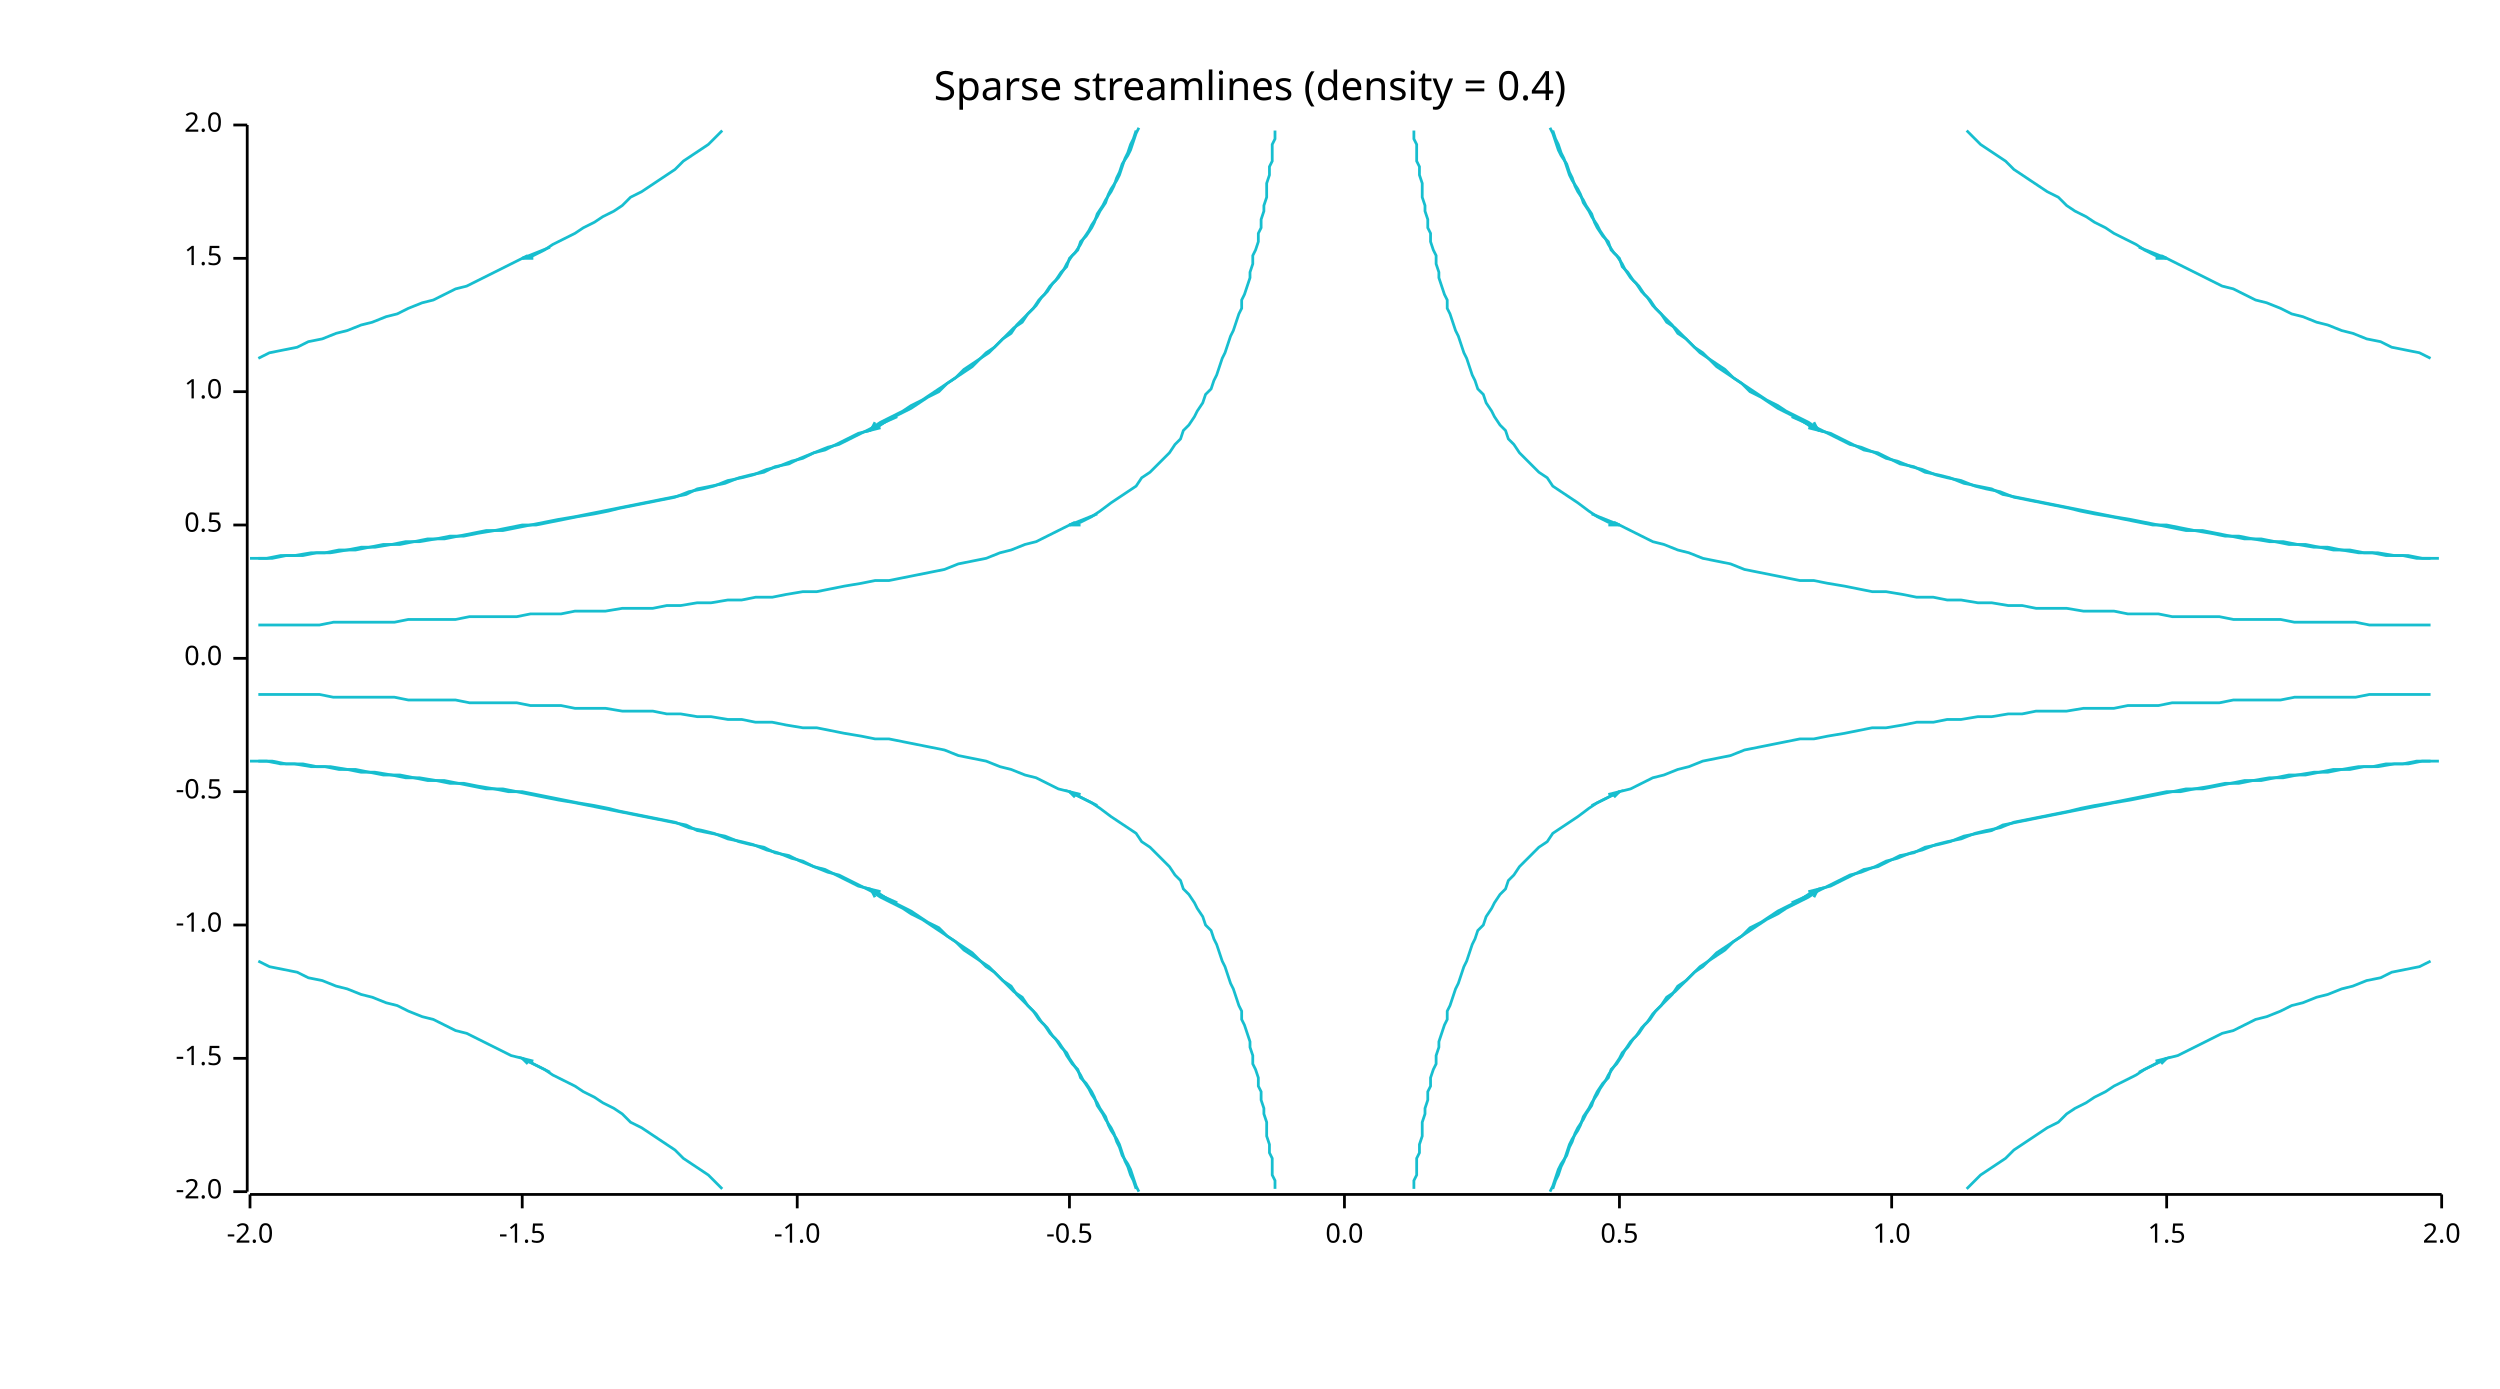
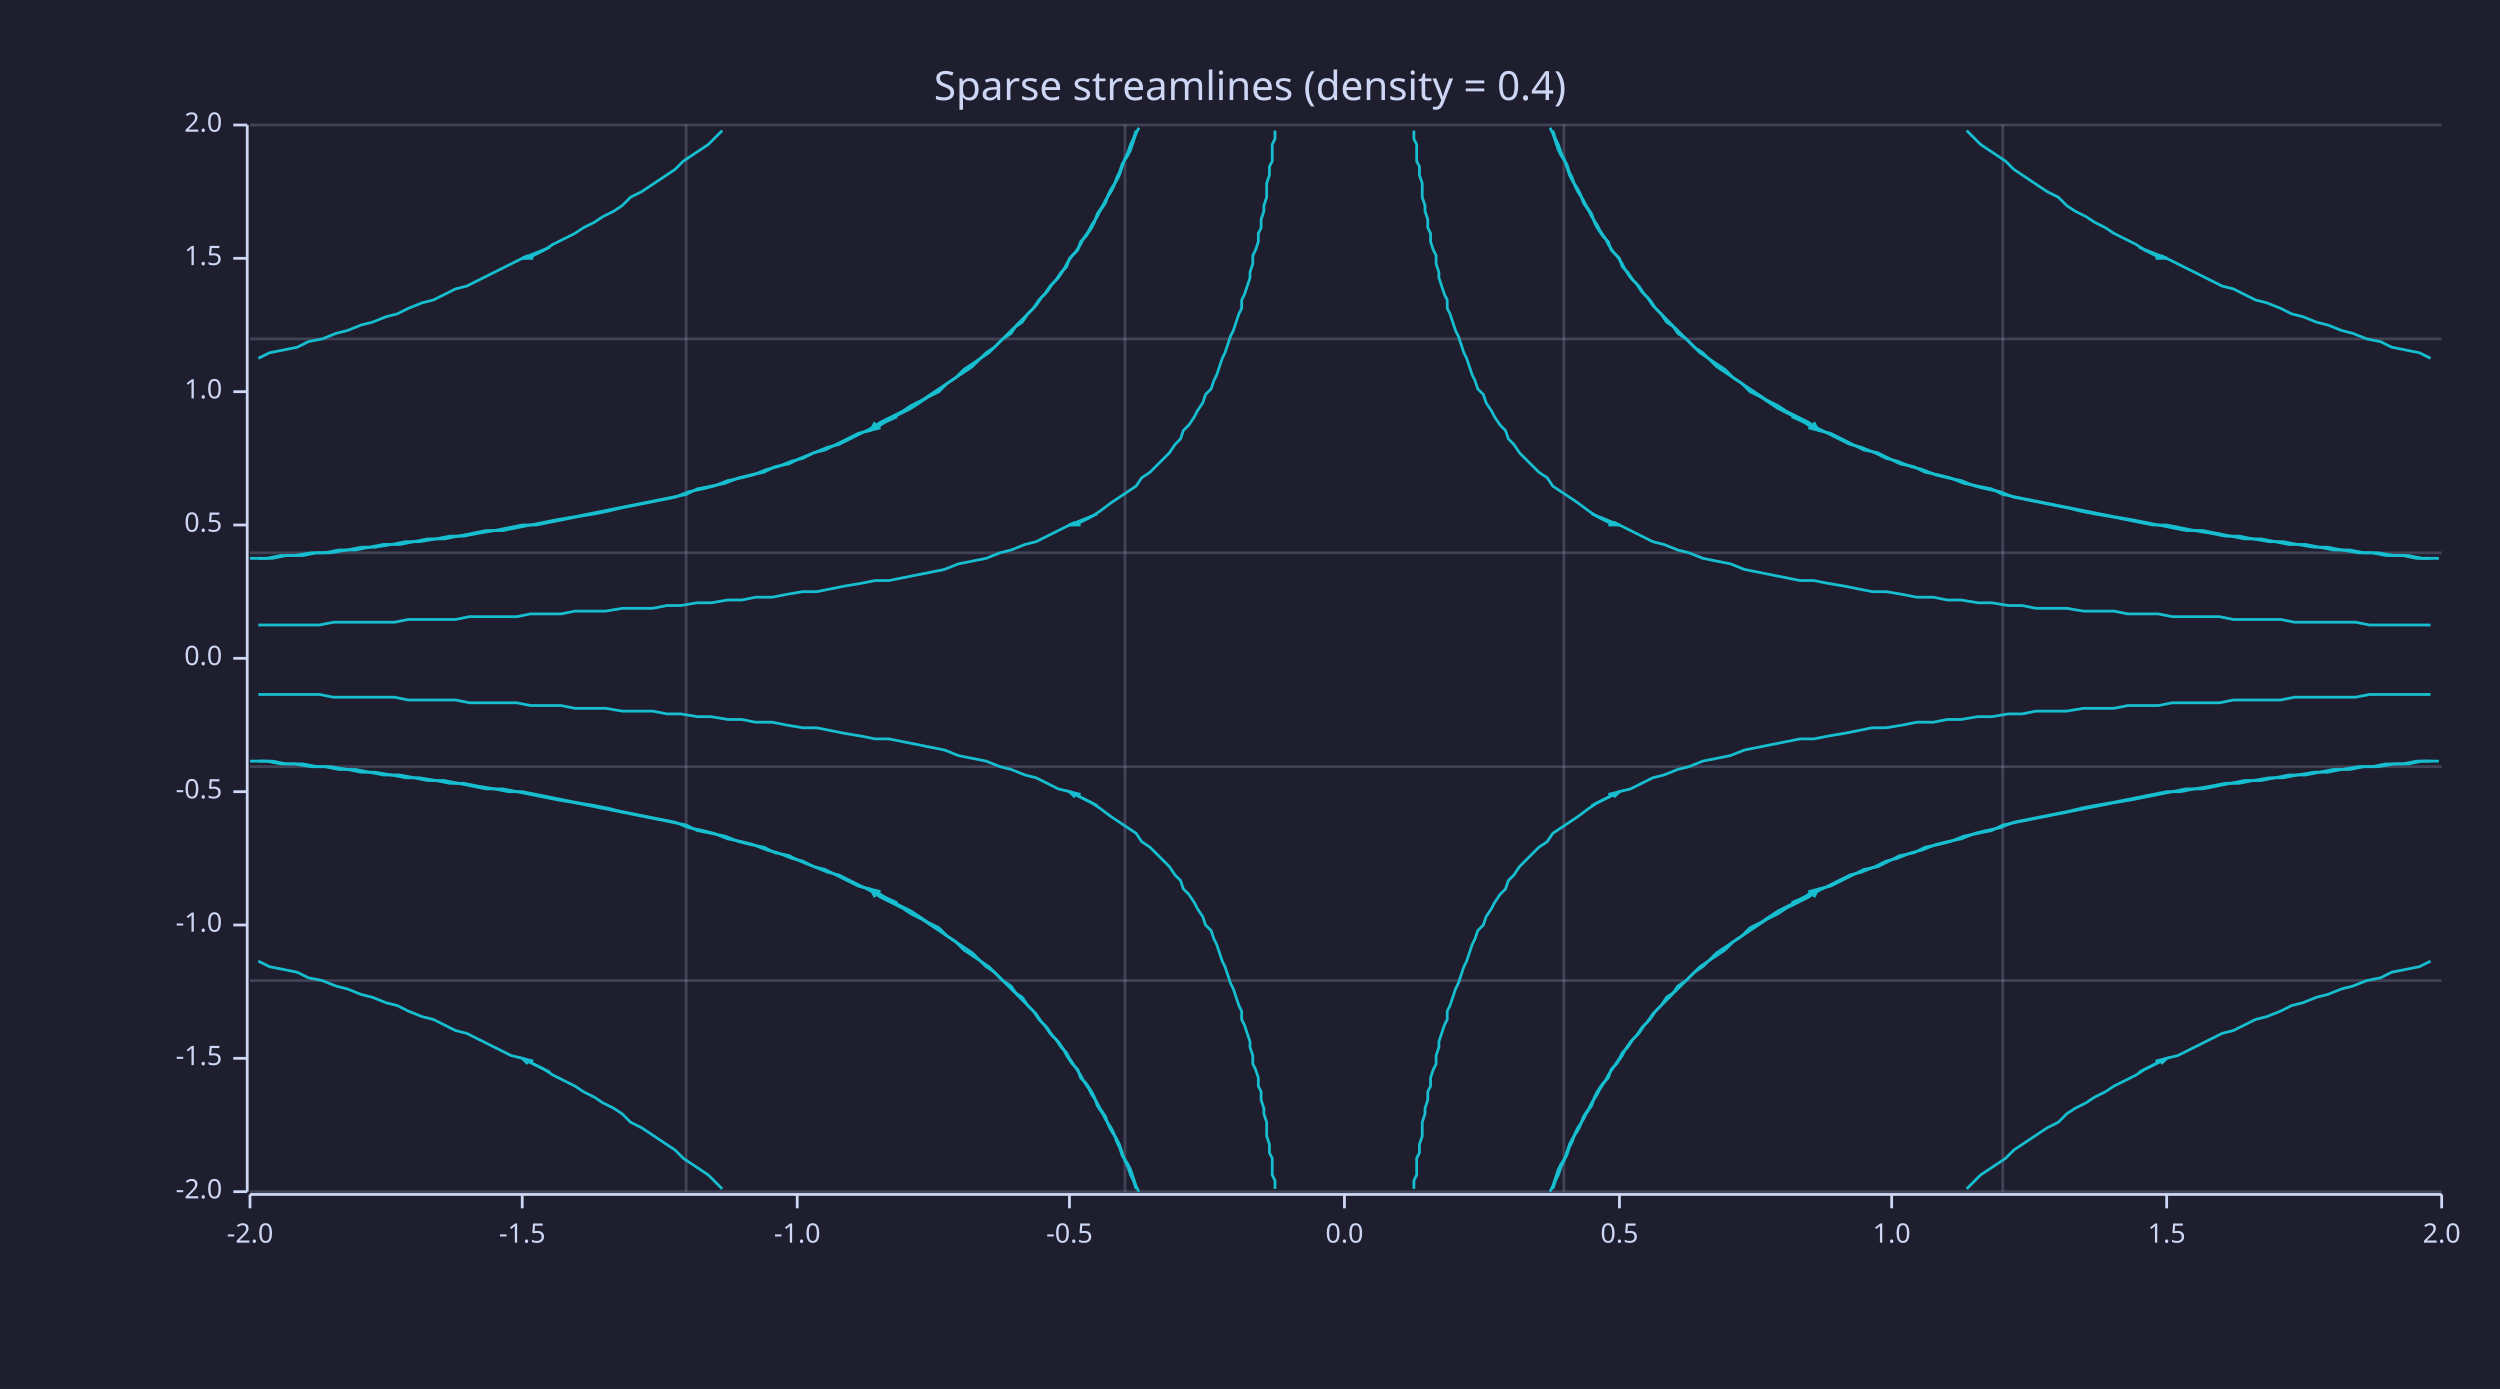
<svg xmlns="http://www.w3.org/2000/svg" width="900" height="500" viewBox="0 0 900 500">
-   <rect x="0" y="0" width="900" height="500" opacity="1" fill="#FFFFFF" stroke="none" />
-   <rect x="0" y="0" width="900" height="500" opacity="1" fill="#FFFFFF" stroke="none" />
-   <text x="450" y="25" dy="0.76em" text-anchor="middle" font-family="sans-serif" font-size="14.516" opacity="1" fill="#000000">
+   <rect x="0" y="0" width="900" height="500" opacity="1" fill="#1E1E2E" stroke="none" />
+   <rect x="0" y="0" width="900" height="500" opacity="1" fill="#1E1E2E" stroke="none" />
+   <text x="450" y="25" dy="0.76em" text-anchor="middle" font-family="sans-serif" font-size="14.516" opacity="1" fill="#CDD6F4">
Sparse streamlines (density = 0.4)
</text>
-   <polyline fill="none" opacity="1" stroke="#000000" stroke-width="1" points="89,45 89,429 " />
-   <text x="80" y="429" dy="0.5ex" text-anchor="end" font-family="sans-serif" font-size="9.677" opacity="1" fill="#000000">
+   <text x="20" y="237" dy="0.76em" text-anchor="middle" font-family="sans-serif" font-size="11.29" opacity="1" fill="#CDD6F4" transform="rotate(270, 20, 237)">
+ 
+ </text>
+   <text x="485" y="480" dy="-0.5ex" text-anchor="middle" font-family="sans-serif" font-size="11.29" opacity="1" fill="#CDD6F4">
+ 
+ </text>
+   <polyline fill="none" opacity="1" stroke="#CDD6F4" stroke-width="1" points="89,45 89,429 " />
+   <text x="80" y="429" dy="0.5ex" text-anchor="end" font-family="sans-serif" font-size="9.677" opacity="1" fill="#CDD6F4">
-2.0
</text>
-   <polyline fill="none" opacity="1" stroke="#000000" stroke-width="1" points="84,429 89,429 " />
-   <text x="80" y="381" dy="0.5ex" text-anchor="end" font-family="sans-serif" font-size="9.677" opacity="1" fill="#000000">
+   <polyline fill="none" opacity="1" stroke="#CDD6F4" stroke-width="1" points="84,429 89,429 " />
+   <text x="80" y="381" dy="0.5ex" text-anchor="end" font-family="sans-serif" font-size="9.677" opacity="1" fill="#CDD6F4">
-1.5
</text>
-   <polyline fill="none" opacity="1" stroke="#000000" stroke-width="1" points="84,381 89,381 " />
-   <text x="80" y="333" dy="0.5ex" text-anchor="end" font-family="sans-serif" font-size="9.677" opacity="1" fill="#000000">
+   <polyline fill="none" opacity="1" stroke="#CDD6F4" stroke-width="1" points="84,381 89,381 " />
+   <text x="80" y="333" dy="0.5ex" text-anchor="end" font-family="sans-serif" font-size="9.677" opacity="1" fill="#CDD6F4">
-1.0
</text>
-   <polyline fill="none" opacity="1" stroke="#000000" stroke-width="1" points="84,333 89,333 " />
-   <text x="80" y="285" dy="0.5ex" text-anchor="end" font-family="sans-serif" font-size="9.677" opacity="1" fill="#000000">
+   <polyline fill="none" opacity="1" stroke="#CDD6F4" stroke-width="1" points="84,333 89,333 " />
+   <text x="80" y="285" dy="0.5ex" text-anchor="end" font-family="sans-serif" font-size="9.677" opacity="1" fill="#CDD6F4">
-0.5
</text>
-   <polyline fill="none" opacity="1" stroke="#000000" stroke-width="1" points="84,285 89,285 " />
-   <text x="80" y="237" dy="0.5ex" text-anchor="end" font-family="sans-serif" font-size="9.677" opacity="1" fill="#000000">
+   <polyline fill="none" opacity="1" stroke="#CDD6F4" stroke-width="1" points="84,285 89,285 " />
+   <text x="80" y="237" dy="0.5ex" text-anchor="end" font-family="sans-serif" font-size="9.677" opacity="1" fill="#CDD6F4">
0.0
</text>
-   <polyline fill="none" opacity="1" stroke="#000000" stroke-width="1" points="84,237 89,237 " />
-   <text x="80" y="189" dy="0.5ex" text-anchor="end" font-family="sans-serif" font-size="9.677" opacity="1" fill="#000000">
+   <polyline fill="none" opacity="1" stroke="#CDD6F4" stroke-width="1" points="84,237 89,237 " />
+   <text x="80" y="189" dy="0.5ex" text-anchor="end" font-family="sans-serif" font-size="9.677" opacity="1" fill="#CDD6F4">
0.5
</text>
-   <polyline fill="none" opacity="1" stroke="#000000" stroke-width="1" points="84,189 89,189 " />
-   <text x="80" y="141" dy="0.5ex" text-anchor="end" font-family="sans-serif" font-size="9.677" opacity="1" fill="#000000">
+   <polyline fill="none" opacity="1" stroke="#CDD6F4" stroke-width="1" points="84,189 89,189 " />
+   <text x="80" y="141" dy="0.5ex" text-anchor="end" font-family="sans-serif" font-size="9.677" opacity="1" fill="#CDD6F4">
1.0
</text>
-   <polyline fill="none" opacity="1" stroke="#000000" stroke-width="1" points="84,141 89,141 " />
-   <text x="80" y="93" dy="0.5ex" text-anchor="end" font-family="sans-serif" font-size="9.677" opacity="1" fill="#000000">
+   <polyline fill="none" opacity="1" stroke="#CDD6F4" stroke-width="1" points="84,141 89,141 " />
+   <text x="80" y="93" dy="0.5ex" text-anchor="end" font-family="sans-serif" font-size="9.677" opacity="1" fill="#CDD6F4">
1.5
</text>
-   <polyline fill="none" opacity="1" stroke="#000000" stroke-width="1" points="84,93 89,93 " />
-   <text x="80" y="45" dy="0.5ex" text-anchor="end" font-family="sans-serif" font-size="9.677" opacity="1" fill="#000000">
+   <polyline fill="none" opacity="1" stroke="#CDD6F4" stroke-width="1" points="84,93 89,93 " />
+   <text x="80" y="45" dy="0.5ex" text-anchor="end" font-family="sans-serif" font-size="9.677" opacity="1" fill="#CDD6F4">
2.0
</text>
-   <polyline fill="none" opacity="1" stroke="#000000" stroke-width="1" points="84,45 89,45 " />
-   <polyline fill="none" opacity="1" stroke="#000000" stroke-width="1" points="90,430 879,430 " />
-   <text x="90" y="440" dy="0.76em" text-anchor="middle" font-family="sans-serif" font-size="9.677" opacity="1" fill="#000000">
+   <polyline fill="none" opacity="1" stroke="#CDD6F4" stroke-width="1" points="84,45 89,45 " />
+   <polyline fill="none" opacity="1" stroke="#CDD6F4" stroke-width="1" points="90,430 879,430 " />
+   <text x="90" y="440" dy="0.76em" text-anchor="middle" font-family="sans-serif" font-size="9.677" opacity="1" fill="#CDD6F4">
-2.0
</text>
-   <polyline fill="none" opacity="1" stroke="#000000" stroke-width="1" points="90,430 90,435 " />
-   <text x="188" y="440" dy="0.76em" text-anchor="middle" font-family="sans-serif" font-size="9.677" opacity="1" fill="#000000">
+   <polyline fill="none" opacity="1" stroke="#CDD6F4" stroke-width="1" points="90,430 90,435 " />
+   <text x="188" y="440" dy="0.76em" text-anchor="middle" font-family="sans-serif" font-size="9.677" opacity="1" fill="#CDD6F4">
-1.5
</text>
-   <polyline fill="none" opacity="1" stroke="#000000" stroke-width="1" points="188,430 188,435 " />
-   <text x="287" y="440" dy="0.76em" text-anchor="middle" font-family="sans-serif" font-size="9.677" opacity="1" fill="#000000">
+   <polyline fill="none" opacity="1" stroke="#CDD6F4" stroke-width="1" points="188,430 188,435 " />
+   <text x="287" y="440" dy="0.76em" text-anchor="middle" font-family="sans-serif" font-size="9.677" opacity="1" fill="#CDD6F4">
-1.0
</text>
-   <polyline fill="none" opacity="1" stroke="#000000" stroke-width="1" points="287,430 287,435 " />
-   <text x="385" y="440" dy="0.76em" text-anchor="middle" font-family="sans-serif" font-size="9.677" opacity="1" fill="#000000">
+   <polyline fill="none" opacity="1" stroke="#CDD6F4" stroke-width="1" points="287,430 287,435 " />
+   <text x="385" y="440" dy="0.76em" text-anchor="middle" font-family="sans-serif" font-size="9.677" opacity="1" fill="#CDD6F4">
-0.5
</text>
-   <polyline fill="none" opacity="1" stroke="#000000" stroke-width="1" points="385,430 385,435 " />
-   <text x="484" y="440" dy="0.76em" text-anchor="middle" font-family="sans-serif" font-size="9.677" opacity="1" fill="#000000">
+   <polyline fill="none" opacity="1" stroke="#CDD6F4" stroke-width="1" points="385,430 385,435 " />
+   <text x="484" y="440" dy="0.76em" text-anchor="middle" font-family="sans-serif" font-size="9.677" opacity="1" fill="#CDD6F4">
0.0
</text>
-   <polyline fill="none" opacity="1" stroke="#000000" stroke-width="1" points="484,430 484,435 " />
-   <text x="583" y="440" dy="0.76em" text-anchor="middle" font-family="sans-serif" font-size="9.677" opacity="1" fill="#000000">
+   <polyline fill="none" opacity="1" stroke="#CDD6F4" stroke-width="1" points="484,430 484,435 " />
+   <text x="583" y="440" dy="0.76em" text-anchor="middle" font-family="sans-serif" font-size="9.677" opacity="1" fill="#CDD6F4">
0.5
</text>
-   <polyline fill="none" opacity="1" stroke="#000000" stroke-width="1" points="583,430 583,435 " />
-   <text x="681" y="440" dy="0.76em" text-anchor="middle" font-family="sans-serif" font-size="9.677" opacity="1" fill="#000000">
+   <polyline fill="none" opacity="1" stroke="#CDD6F4" stroke-width="1" points="583,430 583,435 " />
+   <text x="681" y="440" dy="0.76em" text-anchor="middle" font-family="sans-serif" font-size="9.677" opacity="1" fill="#CDD6F4">
1.0
</text>
-   <polyline fill="none" opacity="1" stroke="#000000" stroke-width="1" points="681,430 681,435 " />
-   <text x="780" y="440" dy="0.76em" text-anchor="middle" font-family="sans-serif" font-size="9.677" opacity="1" fill="#000000">
+   <polyline fill="none" opacity="1" stroke="#CDD6F4" stroke-width="1" points="681,430 681,435 " />
+   <text x="780" y="440" dy="0.76em" text-anchor="middle" font-family="sans-serif" font-size="9.677" opacity="1" fill="#CDD6F4">
1.5
</text>
-   <polyline fill="none" opacity="1" stroke="#000000" stroke-width="1" points="780,430 780,435 " />
-   <text x="879" y="440" dy="0.76em" text-anchor="middle" font-family="sans-serif" font-size="9.677" opacity="1" fill="#000000">
+   <polyline fill="none" opacity="1" stroke="#CDD6F4" stroke-width="1" points="780,430 780,435 " />
+   <text x="879" y="440" dy="0.76em" text-anchor="middle" font-family="sans-serif" font-size="9.677" opacity="1" fill="#CDD6F4">
2.0
</text>
-   <polyline fill="none" opacity="1" stroke="#000000" stroke-width="1" points="879,430 879,435 " />
+   <polyline fill="none" opacity="1" stroke="#CDD6F4" stroke-width="1" points="879,430 879,435 " />
+   <polyline fill="none" opacity="0.3" stroke="#9696B4" stroke-width="1" points="90,429 879,429 " />
+   <polyline fill="none" opacity="0.3" stroke="#9696B4" stroke-width="1" points="90,353 879,353 " />
+   <polyline fill="none" opacity="0.3" stroke="#9696B4" stroke-width="1" points="90,276 879,276 " />
+   <polyline fill="none" opacity="0.3" stroke="#9696B4" stroke-width="1" points="90,199 879,199 " />
+   <polyline fill="none" opacity="0.3" stroke="#9696B4" stroke-width="1" points="90,122 879,122 " />
+   <polyline fill="none" opacity="0.3" stroke="#9696B4" stroke-width="1" points="90,45 879,45 " />
+   <polyline fill="none" opacity="0.3" stroke="#9696B4" stroke-width="1" points="247,429 247,45 " />
+   <polyline fill="none" opacity="0.3" stroke="#9696B4" stroke-width="1" points="405,429 405,45 " />
+   <polyline fill="none" opacity="0.3" stroke="#9696B4" stroke-width="1" points="563,429 563,45 " />
+   <polyline fill="none" opacity="0.3" stroke="#9696B4" stroke-width="1" points="721,429 721,45 " />
  <polyline fill="none" opacity="1" stroke="#17BECF" stroke-width="1" points="260,428 258,426 255,423 252,421 249,419 246,417 243,414 240,412 237,410 234,408 231,406 227,404 224,401 221,399 217,397 214,395 210,393 207,391 203,389 199,387 196,385 192,383 188,381 184,380 180,378 176,376 172,374 168,372 164,371 160,369 156,367 152,366 147,364 143,362 139,361 134,359 130,358 125,356 121,355 116,353 111,352 107,350 102,349 97,348 93,346 " />
  <polyline fill="none" opacity="1" stroke="#17BECF" stroke-width="1" points="198,386 188,381 " />
  <polyline fill="none" opacity="1" stroke="#17BECF" stroke-width="1" points="192,382 188,381 190,383 " />
  <polyline fill="none" opacity="1" stroke="#17BECF" stroke-width="1" points="409,428 408,425 407,423 406,420 405,418 404,415 403,412 402,410 400,407 399,405 398,402 396,399 395,397 393,394 392,392 390,389 389,387 387,384 385,381 384,379 382,377 380,374 378,372 376,369 374,367 372,364 370,362 368,359 365,357 363,355 360,352 358,350 355,348 352,345 350,343 347,341 344,339 341,337 338,334 334,332 331,330 328,328 324,326 320,324 317,322 313,320 309,319 305,317 301,315 297,313 293,312 288,310 284,308 279,307 275,305 270,304 266,303 261,301 256,300 251,299 247,297 242,296 237,295 232,294 227,293 222,292 217,291 212,290 207,289 201,288 196,287 191,286 186,285 181,284 175,284 170,283 165,282 160,281 154,281 149,280 144,279 138,279 133,278 128,277 122,277 117,276 112,276 106,275 101,275 96,274 90,274 " />
  <polyline fill="none" opacity="1" stroke="#17BECF" stroke-width="1" points="322,325 313,320 " />
  <polyline fill="none" opacity="1" stroke="#17BECF" stroke-width="1" points="317,321 313,320 315,322 " />
  <polyline fill="none" opacity="1" stroke="#17BECF" stroke-width="1" points="559,428 560,425 561,423 562,420 563,418 564,415 565,412 566,410 568,407 569,405 570,402 572,399 573,397 575,394 576,392 578,389 579,387 581,384 583,381 584,379 586,377 588,374 590,372 592,369 594,367 596,364 598,362 600,359 603,357 605,355 608,352 610,350 613,348 616,345 618,343 621,341 624,339 627,337 630,334 634,332 637,330 640,328 644,326 648,324 651,322 655,320 659,319 663,317 667,315 671,313 676,312 680,310 684,308 689,307 693,305 698,304 702,303 707,301 712,300 717,299 721,297 726,296 731,295 736,294 741,293 746,292 751,291 756,290 761,289 767,288 772,287 777,286 782,285 787,284 793,284 798,283 803,282 808,281 814,281 819,280 824,279 830,279 835,278 840,277 846,277 851,276 856,276 862,275 867,275 872,274 878,274 " />
  <polyline fill="none" opacity="1" stroke="#17BECF" stroke-width="1" points="646,325 655,320 " />
  <polyline fill="none" opacity="1" stroke="#17BECF" stroke-width="1" points="653,322 655,320 651,321 " />
  <polyline fill="none" opacity="1" stroke="#17BECF" stroke-width="1" points="708,428 710,426 713,423 716,421 719,419 722,417 725,414 728,412 731,410 734,408 737,406 741,404 744,401 747,399 751,397 754,395 758,393 761,391 765,389 769,387 772,385 776,383 780,381 784,380 788,378 792,376 796,374 800,372 804,371 808,369 812,367 816,366 821,364 825,362 829,361 834,359 838,358 843,356 847,355 852,353 857,352 861,350 866,349 871,348 875,346 " />
  <polyline fill="none" opacity="1" stroke="#17BECF" stroke-width="1" points="770,386 780,381 " />
  <polyline fill="none" opacity="1" stroke="#17BECF" stroke-width="1" points="778,383 780,381 776,382 " />
  <polyline fill="none" opacity="1" stroke="#17BECF" stroke-width="1" points="410,429 409,427 408,424 407,421 406,419 404,416 403,413 402,411 401,408 400,406 398,403 397,401 395,398 394,395 393,393 391,390 389,388 388,385 386,383 384,380 383,378 381,375 379,373 377,370 375,368 373,365 371,363 368,360 366,358 364,355 361,353 359,351 356,348 353,346 350,344 347,342 344,339 341,337 338,335 335,333 332,331 328,329 325,327 321,325 317,323 314,321 310,319 306,317 302,315 298,314 293,312 289,310 285,309 280,307 276,306 271,304 267,303 262,302 257,300 253,299 248,298 243,296 238,295 233,294 228,293 223,292 219,291 214,290 208,289 203,288 198,287 193,286 188,285 183,285 178,284 172,283 167,282 162,282 157,281 151,280 146,280 141,279 135,278 130,278 125,277 119,276 114,276 109,275 103,275 98,274 93,274 " />
  <polyline fill="none" opacity="1" stroke="#17BECF" stroke-width="1" points="323,325 314,321 " />
  <polyline fill="none" opacity="1" stroke="#17BECF" stroke-width="1" points="317,322 314,321 315,323 " />
  <polyline fill="none" opacity="1" stroke="#17BECF" stroke-width="1" points="459,428 459,425 458,423 458,420 458,417 457,415 457,412 456,409 456,407 456,404 455,401 455,399 454,396 454,393 453,391 453,388 452,385 451,383 451,380 450,377 450,375 449,372 448,369 447,367 447,364 446,362 445,359 444,356 443,354 442,351 441,348 440,346 439,343 438,340 437,338 436,335 434,333 433,330 431,327 430,325 428,322 426,320 425,317 423,315 421,312 419,310 416,307 414,305 411,303 409,300 406,298 403,296 400,294 396,291 393,289 389,287 385,285 381,284 377,282 373,280 369,279 364,277 360,276 355,274 350,273 345,272 340,270 335,269 330,268 325,267 320,266 315,266 310,265 304,264 299,263 294,262 289,262 283,261 278,260 272,260 267,259 262,259 256,258 251,258 245,257 240,257 235,256 229,256 224,256 218,255 213,255 207,255 202,254 196,254 191,254 186,253 180,253 175,253 169,253 164,252 158,252 153,252 147,252 142,251 136,251 131,251 125,251 120,251 115,250 109,250 104,250 98,250 93,250 " />
  <polyline fill="none" opacity="1" stroke="#17BECF" stroke-width="1" points="395,290 385,285 " />
  <polyline fill="none" opacity="1" stroke="#17BECF" stroke-width="1" points="389,286 385,285 387,287 " />
  <polyline fill="none" opacity="1" stroke="#17BECF" stroke-width="1" points="509,428 509,425 510,423 510,420 510,417 511,415 511,412 512,409 512,407 512,404 513,401 513,399 514,396 514,393 515,391 515,388 516,385 517,383 517,380 518,377 518,375 519,372 520,369 521,367 521,364 522,362 523,359 524,356 525,354 526,351 527,348 528,346 529,343 530,340 531,338 532,335 534,333 535,330 537,327 538,325 540,322 542,320 543,317 545,315 547,312 549,310 552,307 554,305 557,303 559,300 562,298 565,296 568,294 572,291 575,289 579,287 583,285 587,284 591,282 595,280 599,279 604,277 608,276 613,274 618,273 623,272 628,270 633,269 638,268 643,267 648,266 653,266 658,265 664,264 669,263 674,262 679,262 685,261 690,260 696,260 701,259 706,259 712,258 717,258 723,257 728,257 733,256 739,256 744,256 750,255 755,255 761,255 766,254 772,254 777,254 782,253 788,253 793,253 799,253 804,252 810,252 815,252 821,252 826,251 832,251 837,251 843,251 848,251 853,250 859,250 864,250 870,250 875,250 " />
  <polyline fill="none" opacity="1" stroke="#17BECF" stroke-width="1" points="573,290 583,285 " />
  <polyline fill="none" opacity="1" stroke="#17BECF" stroke-width="1" points="581,287 583,285 579,286 " />
  <polyline fill="none" opacity="1" stroke="#17BECF" stroke-width="1" points="558,429 559,427 560,424 561,421 562,419 564,416 565,413 566,411 567,408 568,406 570,403 571,401 573,398 574,395 575,393 577,390 579,388 580,385 582,383 584,380 585,378 587,375 589,373 591,370 593,368 595,365 597,363 600,360 602,358 604,355 607,353 609,351 612,348 615,346 618,344 621,342 624,339 627,337 630,335 633,333 636,331 640,329 643,327 647,325 651,323 654,321 658,319 662,317 666,315 670,314 675,312 679,310 683,309 688,307 692,306 697,304 701,303 706,302 711,300 715,299 720,298 725,296 730,295 735,294 740,293 745,292 749,291 754,290 760,289 765,288 770,287 775,286 780,285 785,285 790,284 796,283 801,282 806,282 811,281 817,280 822,280 827,279 833,278 838,278 843,277 849,276 854,276 859,275 865,275 870,274 875,274 " />
  <polyline fill="none" opacity="1" stroke="#17BECF" stroke-width="1" points="645,325 654,321 " />
  <polyline fill="none" opacity="1" stroke="#17BECF" stroke-width="1" points="653,323 654,321 651,322 " />
  <polyline fill="none" opacity="1" stroke="#17BECF" stroke-width="1" points="410,46 409,48 408,51 407,54 406,56 404,59 403,62 402,64 401,67 400,69 398,72 397,74 395,77 394,80 393,82 391,85 389,87 388,90 386,92 384,95 383,97 381,100 379,102 377,105 375,107 373,110 371,112 368,115 366,117 364,120 361,122 359,124 356,127 353,129 350,131 347,133 344,136 341,138 338,140 335,142 332,144 328,146 325,148 321,150 317,152 314,154 310,156 306,158 302,160 298,161 293,163 289,165 285,166 280,168 276,169 271,171 267,172 262,173 257,175 253,176 248,177 243,179 238,180 233,181 228,182 223,183 219,184 214,185 208,186 203,187 198,188 193,189 188,189 183,190 178,191 172,192 167,193 162,193 157,194 151,195 146,195 141,196 135,197 130,197 125,198 119,199 114,199 109,200 103,200 98,201 93,201 " />
  <polyline fill="none" opacity="1" stroke="#17BECF" stroke-width="1" points="323,150 314,154 " />
  <polyline fill="none" opacity="1" stroke="#17BECF" stroke-width="1" points="315,152 314,154 317,153 " />
  <polyline fill="none" opacity="1" stroke="#17BECF" stroke-width="1" points="459,47 459,50 458,52 458,55 458,58 457,60 457,63 456,66 456,68 456,71 455,74 455,76 454,79 454,82 453,84 453,87 452,90 451,92 451,95 450,98 450,100 449,103 448,106 447,108 447,111 446,113 445,116 444,119 443,121 442,124 441,127 440,129 439,132 438,135 437,137 436,140 434,142 433,145 431,148 430,150 428,153 426,155 425,158 423,160 421,163 419,165 416,168 414,170 411,172 409,175 406,177 403,179 400,181 396,184 393,186 389,188 385,189 381,191 377,193 373,195 369,196 364,198 360,199 355,201 350,202 345,203 340,205 335,206 330,207 325,208 320,209 315,209 310,210 304,211 299,212 294,213 289,213 283,214 278,215 272,215 267,216 262,216 256,217 251,217 245,218 240,218 235,219 229,219 224,219 218,220 213,220 207,220 202,221 196,221 191,221 186,222 180,222 175,222 169,222 164,223 158,223 153,223 147,223 142,224 136,224 131,224 125,224 120,224 115,225 109,225 104,225 98,225 93,225 " />
  <polyline fill="none" opacity="1" stroke="#17BECF" stroke-width="1" points="395,185 385,189 " />
  <polyline fill="none" opacity="1" stroke="#17BECF" stroke-width="1" points="387,188 385,189 389,189 " />
  <polyline fill="none" opacity="1" stroke="#17BECF" stroke-width="1" points="509,47 509,50 510,52 510,55 510,58 511,60 511,63 512,66 512,68 512,71 513,74 513,76 514,79 514,82 515,84 515,87 516,90 517,92 517,95 518,98 518,100 519,103 520,106 521,108 521,111 522,113 523,116 524,119 525,121 526,124 527,127 528,129 529,132 530,135 531,137 532,140 534,142 535,145 537,148 538,150 540,153 542,155 543,158 545,160 547,163 549,165 552,168 554,170 557,172 559,175 562,177 565,179 568,181 572,184 575,186 579,188 583,189 587,191 591,193 595,195 599,196 604,198 608,199 613,201 618,202 623,203 628,205 633,206 638,207 643,208 648,209 653,209 658,210 664,211 669,212 674,213 679,213 685,214 690,215 696,215 701,216 706,216 712,217 717,217 723,218 728,218 733,219 739,219 744,219 750,220 755,220 761,220 766,221 772,221 777,221 782,222 788,222 793,222 799,222 804,223 810,223 815,223 821,223 826,224 832,224 837,224 843,224 848,224 853,225 859,225 864,225 870,225 875,225 " />
  <polyline fill="none" opacity="1" stroke="#17BECF" stroke-width="1" points="573,185 583,189 " />
  <polyline fill="none" opacity="1" stroke="#17BECF" stroke-width="1" points="579,189 583,189 581,188 " />
  <polyline fill="none" opacity="1" stroke="#17BECF" stroke-width="1" points="558,46 559,48 560,51 561,54 562,56 564,59 565,62 566,64 567,67 568,69 570,72 571,74 573,77 574,80 575,82 577,85 579,87 580,90 582,92 584,95 585,97 587,100 589,102 591,105 593,107 595,110 597,112 600,115 602,117 604,120 607,122 609,124 612,127 615,129 618,131 621,133 624,136 627,138 630,140 633,142 636,144 640,146 643,148 647,150 651,152 654,154 658,156 662,158 666,160 670,161 675,163 679,165 683,166 688,168 692,169 697,171 701,172 706,173 711,175 715,176 720,177 725,179 730,180 735,181 740,182 745,183 749,184 754,185 760,186 765,187 770,188 775,189 780,189 785,190 790,191 796,192 801,193 806,193 811,194 817,195 822,195 827,196 833,197 838,197 843,198 849,199 854,199 859,200 865,200 870,201 875,201 " />
  <polyline fill="none" opacity="1" stroke="#17BECF" stroke-width="1" points="645,150 654,154 " />
  <polyline fill="none" opacity="1" stroke="#17BECF" stroke-width="1" points="651,153 654,154 653,152 " />
  <polyline fill="none" opacity="1" stroke="#17BECF" stroke-width="1" points="260,47 258,49 255,52 252,54 249,56 246,58 243,61 240,63 237,65 234,67 231,69 227,71 224,74 221,76 217,78 214,80 210,82 207,84 203,86 199,88 196,90 192,92 188,93 184,95 180,97 176,99 172,101 168,103 164,104 160,106 156,108 152,109 147,111 143,113 139,114 134,116 130,117 125,119 121,120 116,122 111,123 107,125 102,126 97,127 93,129 " />
  <polyline fill="none" opacity="1" stroke="#17BECF" stroke-width="1" points="198,89 188,93 " />
  <polyline fill="none" opacity="1" stroke="#17BECF" stroke-width="1" points="190,92 188,93 192,93 " />
  <polyline fill="none" opacity="1" stroke="#17BECF" stroke-width="1" points="409,47 408,50 407,52 406,55 405,57 404,60 403,63 402,65 400,68 399,70 398,73 396,76 395,78 393,81 392,83 390,86 389,88 387,91 385,93 384,96 382,98 380,101 378,103 376,106 374,108 372,111 370,113 368,116 365,118 363,120 360,123 358,125 355,127 352,130 350,132 347,134 344,136 341,138 338,141 334,143 331,145 328,147 324,149 320,151 317,153 313,155 309,156 305,158 301,160 297,162 293,163 288,165 284,167 279,168 275,170 270,171 266,172 261,174 256,175 251,176 247,178 242,179 237,180 232,181 227,182 222,183 217,184 212,185 207,186 201,187 196,188 191,189 186,190 181,191 175,191 170,192 165,193 160,194 154,194 149,195 144,196 138,196 133,197 128,198 122,198 117,199 112,199 106,200 101,200 96,201 90,201 " />
  <polyline fill="none" opacity="1" stroke="#17BECF" stroke-width="1" points="322,150 313,155 " />
  <polyline fill="none" opacity="1" stroke="#17BECF" stroke-width="1" points="315,153 313,155 317,154 " />
  <polyline fill="none" opacity="1" stroke="#17BECF" stroke-width="1" points="559,47 560,50 561,52 562,55 563,57 564,60 565,63 566,65 568,68 569,70 570,73 572,76 573,78 575,81 576,83 578,86 579,88 581,91 583,93 584,96 586,98 588,101 590,103 592,106 594,108 596,111 598,113 600,116 603,118 605,120 608,123 610,125 613,127 616,130 618,132 621,134 624,136 627,138 630,141 634,143 637,145 640,147 644,149 648,151 651,153 655,155 659,156 663,158 667,160 671,162 676,163 680,165 684,167 689,168 693,170 698,171 702,172 707,174 712,175 717,176 721,178 726,179 731,180 736,181 741,182 746,183 751,184 756,185 761,186 767,187 772,188 777,189 782,190 787,191 793,191 798,192 803,193 808,194 814,194 819,195 824,196 830,196 835,197 840,198 846,198 851,199 856,199 862,200 867,200 872,201 878,201 " />
  <polyline fill="none" opacity="1" stroke="#17BECF" stroke-width="1" points="646,150 655,155 " />
  <polyline fill="none" opacity="1" stroke="#17BECF" stroke-width="1" points="651,154 655,155 653,153 " />
  <polyline fill="none" opacity="1" stroke="#17BECF" stroke-width="1" points="708,47 710,49 713,52 716,54 719,56 722,58 725,61 728,63 731,65 734,67 737,69 741,71 744,74 747,76 751,78 754,80 758,82 761,84 765,86 769,88 772,90 776,92 780,93 784,95 788,97 792,99 796,101 800,103 804,104 808,106 812,108 816,109 821,111 825,113 829,114 834,116 838,117 843,119 847,120 852,122 857,123 861,125 866,126 871,127 875,129 " />
  <polyline fill="none" opacity="1" stroke="#17BECF" stroke-width="1" points="770,89 780,93 " />
  <polyline fill="none" opacity="1" stroke="#17BECF" stroke-width="1" points="776,93 780,93 778,92 " />
</svg>
